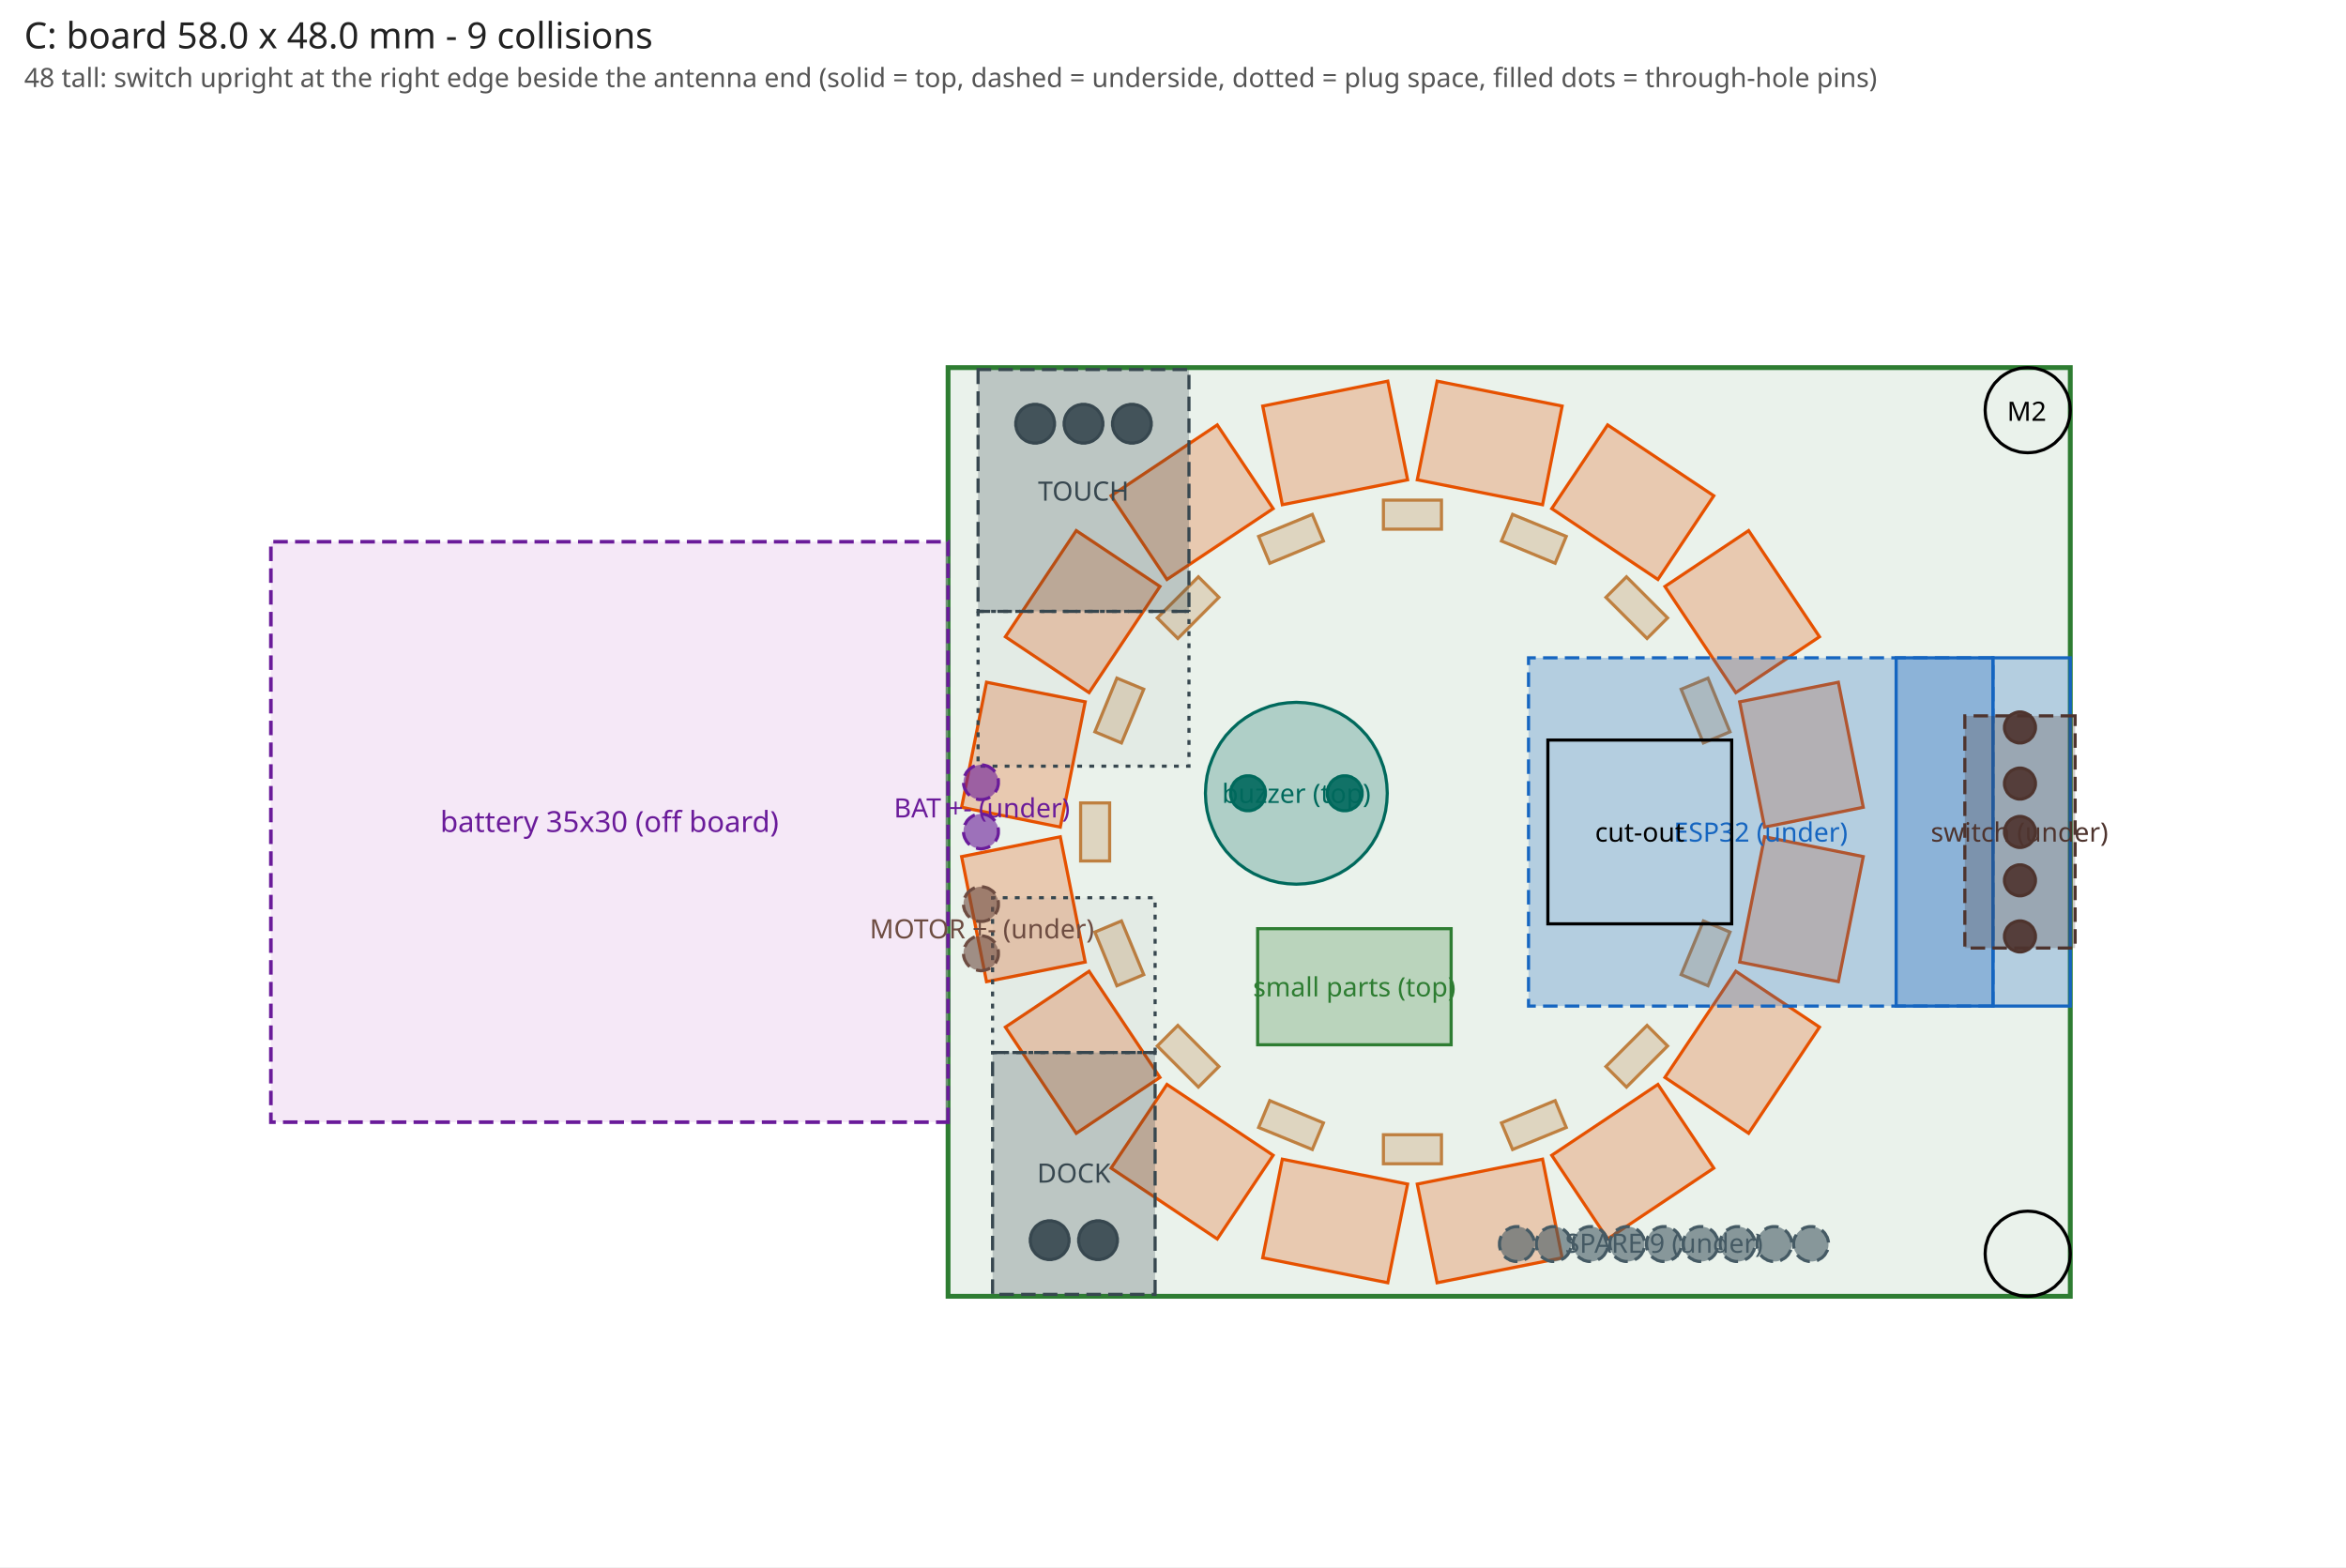
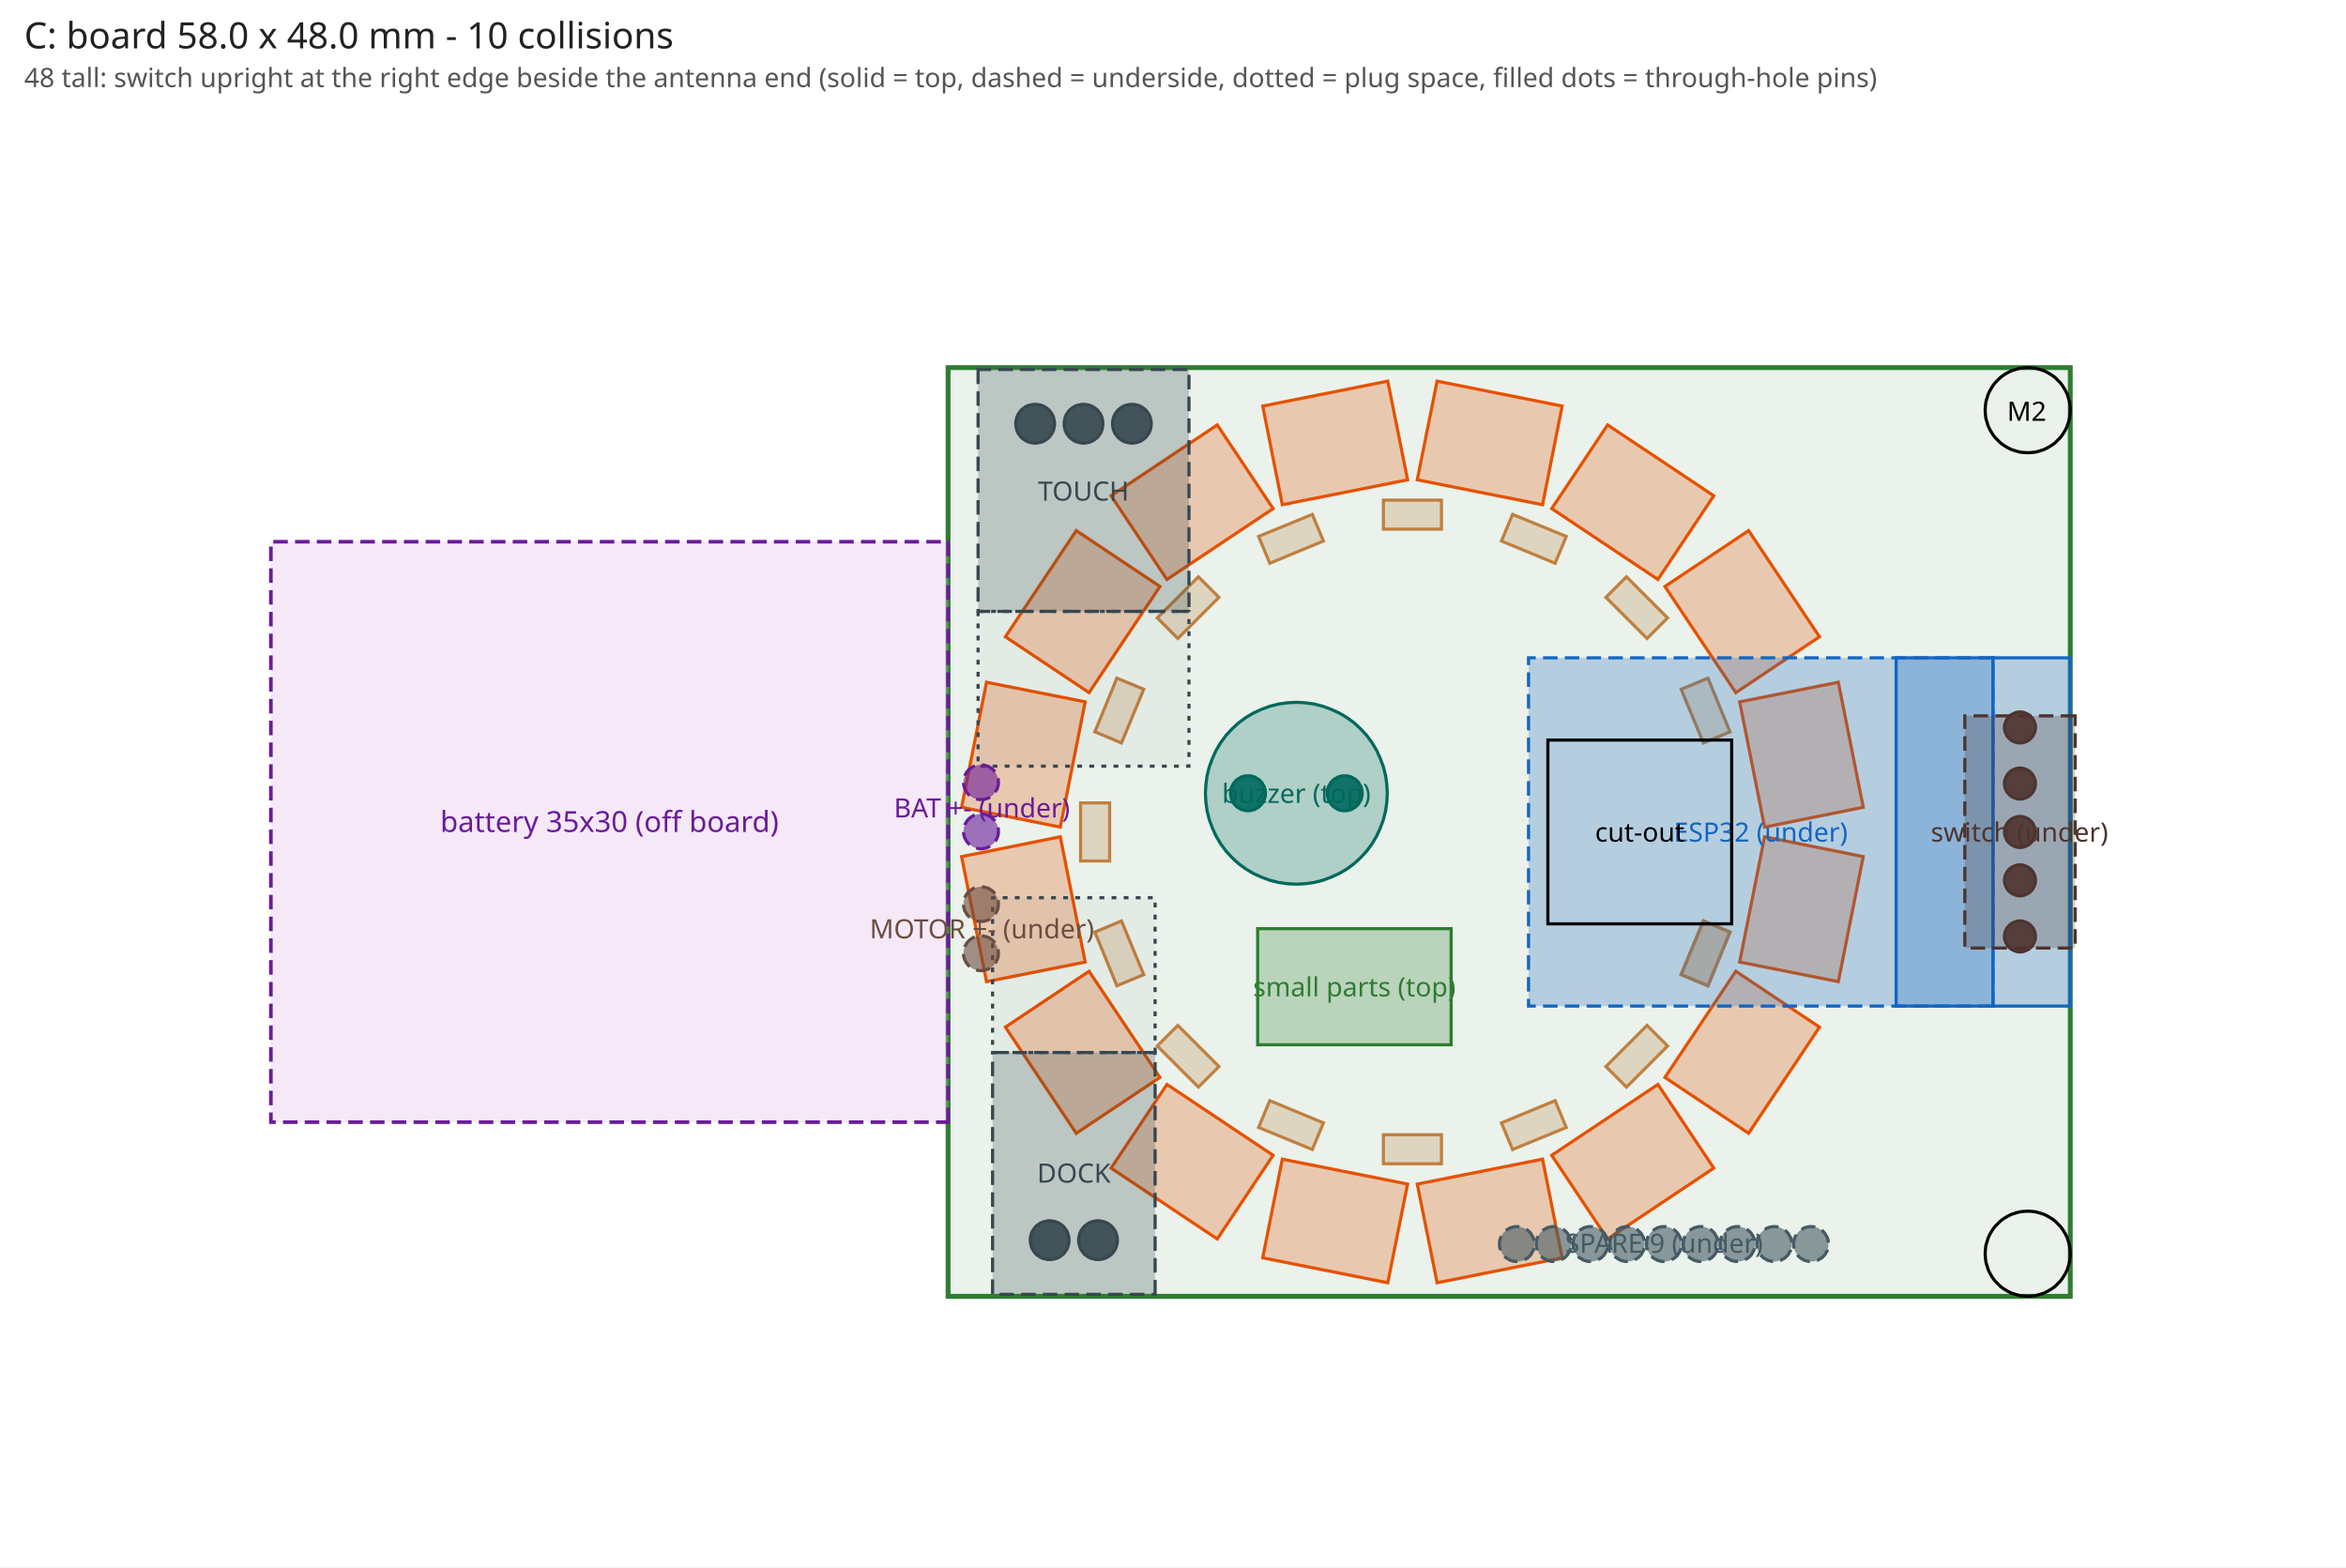
<svg xmlns="http://www.w3.org/2000/svg" width="970" height="648">
  <rect width="100%" height="100%" fill="#fff" />
  <path d="M856.0 536.0 L856.0 152.0 L392.0 152.0 L392.0 536.0 L856.0 536.0 Z " fill="#2e7d32" fill-opacity="0.10" stroke="#2e7d32" stroke-width="2" />
  <path d="M392.0 464.0 L392.0 224.0 L112.0 224.0 L112.0 464.0 L392.0 464.0 Z " fill="#e1bee7" fill-opacity="0.35" stroke="#6a1b9a" stroke-width="1.5" stroke-dasharray="6 3" />
  <text x="252" y="344" font-size="12" text-anchor="middle" font-family="sans-serif" fill="#6a1b9a">battery 35x30 (off board)</text>
  <path d="M729.6 342.0 L770.4 333.8 L760.1 282.1 L719.3 290.2 L729.6 342.0 Z " fill="#e65100" fill-opacity="0.25" stroke="#e65100" stroke-width="1.3" />
  <path d="M717.7 286.4 L752.3 263.3 L723.0 219.4 L688.4 242.5 L717.7 286.4 Z " fill="#e65100" fill-opacity="0.25" stroke="#e65100" stroke-width="1.3" />
  <path d="M685.5 239.6 L708.6 205.0 L664.7 175.7 L641.6 210.3 L685.5 239.6 Z " fill="#e65100" fill-opacity="0.25" stroke="#e65100" stroke-width="1.3" />
  <path d="M637.8 208.7 L645.9 167.9 L594.2 157.6 L586.0 198.4 L637.8 208.7 Z " fill="#e65100" fill-opacity="0.25" stroke="#e65100" stroke-width="1.3" />
  <path d="M582.0 198.4 L573.8 157.6 L522.1 167.9 L530.2 208.7 L582.0 198.4 Z " fill="#e65100" fill-opacity="0.25" stroke="#e65100" stroke-width="1.3" />
  <path d="M526.4 210.3 L503.3 175.7 L459.4 205.0 L482.5 239.6 L526.4 210.3 Z " fill="#e65100" fill-opacity="0.25" stroke="#e65100" stroke-width="1.3" />
  <path d="M479.6 242.5 L445.0 219.4 L415.7 263.3 L450.3 286.4 L479.6 242.5 Z " fill="#e65100" fill-opacity="0.25" stroke="#e65100" stroke-width="1.3" />
  <path d="M448.7 290.2 L407.9 282.1 L397.6 333.8 L438.4 342.0 L448.7 290.2 Z " fill="#e65100" fill-opacity="0.25" stroke="#e65100" stroke-width="1.3" />
  <path d="M438.4 346.0 L397.6 354.2 L407.9 405.9 L448.7 397.8 L438.4 346.0 Z " fill="#e65100" fill-opacity="0.25" stroke="#e65100" stroke-width="1.3" />
  <path d="M450.3 401.6 L415.7 424.7 L445.0 468.6 L479.6 445.5 L450.3 401.6 Z " fill="#e65100" fill-opacity="0.25" stroke="#e65100" stroke-width="1.3" />
  <path d="M482.5 448.4 L459.4 483.0 L503.3 512.3 L526.4 477.7 L482.5 448.4 Z " fill="#e65100" fill-opacity="0.25" stroke="#e65100" stroke-width="1.3" />
  <path d="M530.2 479.3 L522.1 520.1 L573.8 530.4 L582.0 489.6 L530.2 479.3 Z " fill="#e65100" fill-opacity="0.25" stroke="#e65100" stroke-width="1.3" />
  <path d="M586.0 489.6 L594.2 530.4 L645.9 520.1 L637.8 479.3 L586.0 489.6 Z " fill="#e65100" fill-opacity="0.25" stroke="#e65100" stroke-width="1.3" />
  <path d="M641.6 477.7 L664.7 512.3 L708.6 483.0 L685.5 448.4 L641.6 477.7 Z " fill="#e65100" fill-opacity="0.25" stroke="#e65100" stroke-width="1.3" />
  <path d="M688.4 445.5 L723.0 468.6 L752.3 424.7 L717.7 401.6 L688.4 445.5 Z " fill="#e65100" fill-opacity="0.25" stroke="#e65100" stroke-width="1.3" />
  <path d="M719.3 397.8 L760.1 405.9 L770.4 354.2 L729.6 346.0 L719.3 397.8 Z " fill="#e65100" fill-opacity="0.25" stroke="#e65100" stroke-width="1.3" />
  <path d="M704.3 307.2 L715.3 302.6 L706.2 280.4 L695.1 285.0 L704.3 307.2 Z " fill="#bf8040" fill-opacity="0.25" stroke="#bf8040" stroke-width="1.3" />
  <path d="M681.0 264.0 L689.5 255.5 L672.5 238.5 L664.0 247.0 L681.0 264.0 Z " fill="#bf8040" fill-opacity="0.25" stroke="#bf8040" stroke-width="1.3" />
  <path d="M643.0 232.9 L647.6 221.8 L625.4 212.7 L620.8 223.7 L643.0 232.9 Z " fill="#bf8040" fill-opacity="0.25" stroke="#bf8040" stroke-width="1.3" />
  <path d="M596.0 218.8 L596.0 206.8 L572.0 206.8 L572.0 218.8 L596.0 218.8 Z " fill="#bf8040" fill-opacity="0.25" stroke="#bf8040" stroke-width="1.3" />
  <path d="M547.2 223.7 L542.6 212.7 L520.4 221.8 L525.0 232.9 L547.2 223.7 Z " fill="#bf8040" fill-opacity="0.25" stroke="#bf8040" stroke-width="1.3" />
  <path d="M504.0 247.0 L495.5 238.5 L478.5 255.5 L487.0 264.0 L504.0 247.0 Z " fill="#bf8040" fill-opacity="0.25" stroke="#bf8040" stroke-width="1.3" />
  <path d="M472.9 285.0 L461.8 280.4 L452.7 302.6 L463.7 307.2 L472.9 285.0 Z " fill="#bf8040" fill-opacity="0.25" stroke="#bf8040" stroke-width="1.3" />
  <path d="M458.8 332.0 L446.8 332.0 L446.8 356.0 L458.8 356.0 L458.8 332.0 Z " fill="#bf8040" fill-opacity="0.25" stroke="#bf8040" stroke-width="1.3" />
  <path d="M463.7 380.8 L452.7 385.4 L461.8 407.6 L472.9 403.0 L463.7 380.8 Z " fill="#bf8040" fill-opacity="0.25" stroke="#bf8040" stroke-width="1.3" />
  <path d="M487.0 424.0 L478.5 432.5 L495.5 449.5 L504.0 441.0 L487.0 424.0 Z " fill="#bf8040" fill-opacity="0.25" stroke="#bf8040" stroke-width="1.3" />
  <path d="M525.0 455.1 L520.4 466.2 L542.6 475.3 L547.2 464.3 L525.0 455.1 Z " fill="#bf8040" fill-opacity="0.25" stroke="#bf8040" stroke-width="1.3" />
  <path d="M572.0 469.2 L572.0 481.2 L596.0 481.2 L596.0 469.2 L572.0 469.2 Z " fill="#bf8040" fill-opacity="0.25" stroke="#bf8040" stroke-width="1.3" />
  <path d="M620.8 464.3 L625.4 475.3 L647.6 466.2 L643.0 455.1 L620.8 464.3 Z " fill="#bf8040" fill-opacity="0.25" stroke="#bf8040" stroke-width="1.3" />
  <path d="M664.0 441.0 L672.5 449.5 L689.5 432.5 L681.0 424.0 L664.0 441.0 Z " fill="#bf8040" fill-opacity="0.25" stroke="#bf8040" stroke-width="1.3" />
  <path d="M695.1 403.0 L706.2 407.6 L715.3 385.4 L704.3 380.8 L695.1 403.0 Z " fill="#bf8040" fill-opacity="0.25" stroke="#bf8040" stroke-width="1.3" />
+   <path d="M695.1 403.0 L706.2 407.6 L715.3 385.4 L704.3 380.8 L695.1 403.0 Z " fill="#bf8040" fill-opacity="0.25" stroke="#bf8040" stroke-width="1.3" />
  <path d="M824.0 416.0 L824.0 272.0 L632.0 272.0 L632.0 416.0 L824.0 416.0 Z " fill="#1565c0" fill-opacity="0.25" stroke="#1565c0" stroke-width="1.3" stroke-dasharray="6 3" />
  <text x="728" y="348" font-size="11" text-anchor="middle" font-family="sans-serif" fill="#1565c0">ESP32 (under)</text>
  <path d="M716.0 382.0 L716.0 306.0 L640.0 306.0 L640.0 382.0 L716.0 382.0 Z " fill="#000" fill-opacity="0.0" stroke="#000" stroke-width="1.3" />
  <text x="678" y="348" font-size="11" text-anchor="middle" font-family="sans-serif" fill="#000">cut-out</text>
  <path d="M824.0 416.0 L824.0 272.0 L784.0 272.0 L784.0 416.0 L824.0 416.0 Z " fill="#1565c0" fill-opacity="0.25" stroke="#1565c0" stroke-width="1.3" />
  <path d="M856.0 416.0 L856.0 272.0 L824.0 272.0 L824.0 416.0 L856.0 416.0 Z " fill="#1565c0" fill-opacity="0.25" stroke="#1565c0" stroke-width="1.3" />
  <path d="M404.4 152.8 L404.4 252.8 L491.6 252.8 L491.6 152.8 L404.4 152.8 Z " fill="#37474f" fill-opacity="0.25" stroke="#37474f" stroke-width="1.3" stroke-dasharray="6 3" />
  <text x="448" y="207" font-size="11" text-anchor="middle" font-family="sans-serif" fill="#37474f">TOUCH</text>
  <path d="M404.4 252.8 L404.4 316.8 L491.6 316.8 L491.6 252.8 L404.4 252.8 Z " fill="#37474f" fill-opacity="0.04" stroke="#37474f" stroke-width="1.3" stroke-dasharray="2 3" />
  <path d="M460.0 174.4 L460.2 173.6 L460.3 172.9 L460.6 172.1 L460.9 171.4 L461.3 170.8 L461.8 170.1 L462.3 169.5 L462.9 169.0 L463.6 168.5 L464.2 168.1 L464.9 167.8 L465.7 167.5 L466.4 167.4 L467.2 167.2 L468.0 167.2 L468.8 167.2 L469.6 167.4 L470.3 167.5 L471.1 167.8 L471.8 168.1 L472.4 168.5 L473.1 169.0 L473.7 169.5 L474.2 170.1 L474.7 170.8 L475.1 171.4 L475.4 172.1 L475.7 172.9 L475.8 173.6 L476.0 174.4 L476.0 175.2 L476.0 176.0 L475.8 176.8 L475.7 177.5 L475.4 178.3 L475.1 179.0 L474.7 179.6 L474.2 180.3 L473.7 180.9 L473.1 181.4 L472.4 181.9 L471.8 182.3 L471.1 182.6 L470.3 182.9 L469.6 183.0 L468.8 183.2 L468.0 183.2 L467.2 183.2 L466.4 183.0 L465.7 182.9 L464.9 182.6 L464.2 182.3 L463.6 181.9 L462.9 181.4 L462.3 180.9 L461.8 180.3 L461.3 179.6 L460.9 179.0 L460.6 178.3 L460.3 177.5 L460.2 176.8 L460.0 176.0 L460.0 175.2 L460.0 174.4 Z M440.2 173.6 L440.3 172.9 L440.6 172.1 L440.9 171.4 L441.3 170.8 L441.8 170.1 L442.3 169.5 L442.9 169.0 L443.6 168.5 L444.2 168.1 L444.9 167.8 L445.7 167.5 L446.4 167.4 L447.2 167.2 L448.0 167.2 L448.8 167.2 L449.6 167.4 L450.3 167.5 L451.1 167.8 L451.8 168.1 L452.4 168.5 L453.1 169.0 L453.7 169.5 L454.2 170.1 L454.7 170.8 L455.1 171.4 L455.4 172.1 L455.7 172.9 L455.8 173.6 L456.0 174.4 L456.0 175.2 L456.0 176.0 L455.8 176.8 L455.7 177.5 L455.4 178.3 L455.1 179.0 L454.7 179.6 L454.2 180.3 L453.7 180.9 L453.1 181.4 L452.4 181.9 L451.8 182.3 L451.1 182.6 L450.3 182.9 L449.6 183.0 L448.8 183.2 L448.0 183.2 L447.2 183.2 L446.4 183.0 L445.7 182.9 L444.9 182.6 L444.2 182.3 L443.6 181.9 L442.9 181.4 L442.3 180.9 L441.8 180.3 L441.3 179.6 L440.9 179.0 L440.6 178.3 L440.3 177.5 L440.2 176.8 L440.0 176.0 L440.0 175.2 L440.0 174.4 L440.2 173.6 Z M420.2 173.6 L420.3 172.9 L420.6 172.1 L420.9 171.4 L421.3 170.8 L421.8 170.1 L422.3 169.5 L422.9 169.0 L423.6 168.5 L424.2 168.1 L424.9 167.8 L425.7 167.5 L426.4 167.4 L427.2 167.2 L428.0 167.2 L428.8 167.2 L429.6 167.4 L430.3 167.5 L431.1 167.8 L431.8 168.1 L432.4 168.5 L433.1 169.0 L433.7 169.5 L434.2 170.1 L434.7 170.8 L435.1 171.4 L435.4 172.1 L435.7 172.9 L435.8 173.6 L436.0 174.4 L436.0 175.2 L436.0 176.0 L435.8 176.8 L435.7 177.5 L435.4 178.3 L435.1 179.0 L434.7 179.6 L434.2 180.3 L433.7 180.9 L433.1 181.4 L432.4 181.9 L431.8 182.3 L431.1 182.6 L430.3 182.9 L429.6 183.0 L428.8 183.2 L428.0 183.2 L427.2 183.2 L426.4 183.0 L425.7 182.9 L424.9 182.6 L424.2 182.3 L423.6 181.9 L422.9 181.4 L422.3 180.9 L421.8 180.3 L421.3 179.6 L420.9 179.0 L420.6 178.3 L420.3 177.5 L420.2 176.8 L420.0 176.0 L420.0 175.2 L420.0 174.4 L420.2 173.6 Z " fill="#37474f" fill-opacity="0.9" stroke="#37474f" stroke-width="1.3" />
  <path d="M477.6 535.2 L477.6 435.2 L410.4 435.2 L410.4 535.2 L477.6 535.2 Z " fill="#37474f" fill-opacity="0.25" stroke="#37474f" stroke-width="1.3" stroke-dasharray="6 3" />
  <text x="444" y="489" font-size="11" text-anchor="middle" font-family="sans-serif" fill="#37474f">DOCK</text>
  <path d="M477.6 435.2 L477.6 371.2 L410.4 371.2 L410.4 435.2 L477.6 435.2 Z " fill="#37474f" fill-opacity="0.04" stroke="#37474f" stroke-width="1.3" stroke-dasharray="2 3" />
  <path d="M442.0 513.6 L441.8 514.4 L441.7 515.1 L441.4 515.9 L441.1 516.6 L440.7 517.2 L440.2 517.9 L439.7 518.5 L439.1 519.0 L438.4 519.5 L437.8 519.9 L437.1 520.2 L436.3 520.5 L435.6 520.6 L434.8 520.8 L434.0 520.8 L433.2 520.8 L432.4 520.6 L431.7 520.5 L430.9 520.2 L430.2 519.9 L429.6 519.5 L428.9 519.0 L428.3 518.5 L427.8 517.9 L427.3 517.2 L426.9 516.6 L426.6 515.9 L426.3 515.1 L426.2 514.4 L426.0 513.6 L426.0 512.8 L426.0 512.0 L426.2 511.2 L426.3 510.5 L426.6 509.7 L426.9 509.0 L427.3 508.4 L427.8 507.7 L428.3 507.1 L428.9 506.6 L429.6 506.1 L430.2 505.7 L430.9 505.4 L431.7 505.1 L432.4 505.0 L433.2 504.8 L434.0 504.8 L434.8 504.8 L435.6 505.0 L436.3 505.1 L437.1 505.4 L437.8 505.7 L438.4 506.1 L439.1 506.6 L439.7 507.1 L440.2 507.7 L440.7 508.4 L441.1 509.0 L441.4 509.7 L441.7 510.5 L441.8 511.2 L442.0 512.0 L442.0 512.8 L442.0 513.6 Z M462.0 513.6 L461.8 514.4 L461.7 515.1 L461.4 515.9 L461.1 516.6 L460.7 517.2 L460.2 517.9 L459.7 518.5 L459.1 519.0 L458.4 519.5 L457.8 519.9 L457.1 520.2 L456.3 520.5 L455.6 520.6 L454.8 520.8 L454.0 520.8 L453.2 520.8 L452.4 520.6 L451.7 520.5 L450.9 520.2 L450.2 519.9 L449.6 519.5 L448.9 519.0 L448.3 518.5 L447.8 517.9 L447.3 517.2 L446.9 516.6 L446.6 515.9 L446.3 515.1 L446.2 514.4 L446.0 513.6 L446.0 512.8 L446.0 512.0 L446.2 511.2 L446.3 510.5 L446.6 509.7 L446.9 509.0 L447.3 508.4 L447.8 507.7 L448.3 507.1 L448.9 506.6 L449.6 506.1 L450.2 505.7 L450.9 505.4 L451.7 505.1 L452.4 505.0 L453.2 504.8 L454.0 504.8 L454.8 504.8 L455.6 505.0 L456.3 505.1 L457.1 505.4 L457.8 505.7 L458.4 506.1 L459.1 506.6 L459.7 507.1 L460.2 507.7 L460.7 508.4 L461.1 509.0 L461.4 509.7 L461.7 510.5 L461.8 511.2 L462.0 512.0 L462.0 512.8 L462.0 513.6 Z " fill="#37474f" fill-opacity="0.9" stroke="#37474f" stroke-width="1.3" />
  <path d="M858.0 296.0 L812.4 296.0 L812.4 392.0 L858.0 392.0 L858.0 296.0 Z " fill="#4e342e" fill-opacity="0.25" stroke="#4e342e" stroke-width="1.3" stroke-dasharray="6 3" />
  <text x="835" y="348" font-size="11" text-anchor="middle" font-family="sans-serif" fill="#4e342e">switch (under)</text>
  <path d="M836.4 380.9 L837.1 381.1 L837.6 381.3 L838.2 381.6 L838.8 381.9 L839.3 382.3 L839.7 382.7 L840.1 383.1 L840.5 383.6 L840.8 384.2 L841.1 384.8 L841.3 385.3 L841.5 386.0 L841.6 386.6 L841.6 387.2 L841.6 387.8 L841.5 388.4 L841.3 389.1 L841.1 389.6 L840.8 390.2 L840.5 390.8 L840.1 391.3 L839.7 391.7 L839.3 392.1 L838.8 392.5 L838.2 392.8 L837.6 393.1 L837.1 393.3 L836.4 393.5 L835.8 393.6 L835.2 393.6 L834.6 393.6 L834.0 393.5 L833.3 393.3 L832.8 393.1 L832.2 392.8 L831.6 392.5 L831.1 392.1 L830.7 391.7 L830.3 391.3 L829.9 390.8 L829.6 390.2 L829.3 389.6 L829.1 389.1 L828.9 388.4 L828.8 387.8 L828.8 387.2 L828.8 386.6 L828.9 386.0 L829.1 385.3 L829.3 384.8 L829.6 384.2 L829.9 383.6 L830.3 383.1 L830.7 382.7 L831.1 382.3 L831.6 381.9 L832.2 381.6 L832.8 381.3 L833.3 381.1 L834.0 380.9 L834.6 380.8 L835.2 380.8 L835.8 380.8 L836.4 380.9 Z M836.4 357.7 L837.1 357.9 L837.6 358.1 L838.2 358.4 L838.8 358.7 L839.3 359.1 L839.7 359.5 L840.1 359.9 L840.5 360.4 L840.8 361.0 L841.1 361.6 L841.3 362.1 L841.5 362.8 L841.6 363.4 L841.6 364.0 L841.6 364.6 L841.5 365.2 L841.3 365.9 L841.1 366.4 L840.8 367.0 L840.5 367.6 L840.1 368.1 L839.7 368.5 L839.3 368.9 L838.8 369.3 L838.2 369.6 L837.6 369.9 L837.1 370.1 L836.4 370.3 L835.8 370.4 L835.2 370.4 L834.6 370.4 L834.0 370.3 L833.3 370.1 L832.8 369.9 L832.2 369.6 L831.6 369.3 L831.1 368.9 L830.7 368.5 L830.3 368.1 L829.9 367.6 L829.6 367.0 L829.3 366.4 L829.1 365.9 L828.9 365.2 L828.8 364.6 L828.8 364.0 L828.8 363.4 L828.9 362.8 L829.1 362.1 L829.3 361.6 L829.6 361.0 L829.9 360.4 L830.3 359.9 L830.7 359.5 L831.1 359.1 L831.6 358.7 L832.2 358.4 L832.8 358.1 L833.3 357.9 L834.0 357.7 L834.6 357.6 L835.2 357.6 L835.8 357.6 L836.4 357.7 Z M836.4 337.7 L837.1 337.9 L837.6 338.1 L838.2 338.4 L838.8 338.7 L839.3 339.1 L839.7 339.5 L840.1 339.9 L840.5 340.4 L840.8 341.0 L841.1 341.6 L841.3 342.1 L841.5 342.8 L841.6 343.4 L841.6 344.0 L841.6 344.6 L841.5 345.2 L841.3 345.9 L841.1 346.4 L840.8 347.0 L840.5 347.6 L840.1 348.1 L839.7 348.5 L839.3 348.9 L838.8 349.3 L838.2 349.6 L837.6 349.9 L837.1 350.1 L836.4 350.3 L835.8 350.4 L835.2 350.4 L834.6 350.4 L834.0 350.3 L833.3 350.1 L832.8 349.9 L832.2 349.6 L831.6 349.3 L831.1 348.9 L830.7 348.5 L830.3 348.1 L829.9 347.6 L829.6 347.0 L829.3 346.4 L829.1 345.9 L828.9 345.2 L828.8 344.6 L828.8 344.0 L828.8 343.4 L828.9 342.8 L829.1 342.1 L829.3 341.6 L829.6 341.0 L829.9 340.4 L830.3 339.9 L830.7 339.5 L831.1 339.1 L831.6 338.7 L832.2 338.4 L832.8 338.1 L833.3 337.9 L834.0 337.7 L834.6 337.6 L835.2 337.6 L835.8 337.6 L836.4 337.7 Z M837.1 317.9 L837.6 318.1 L838.2 318.4 L838.8 318.7 L839.3 319.1 L839.7 319.5 L840.1 319.9 L840.5 320.4 L840.8 321.0 L841.1 321.6 L841.3 322.1 L841.5 322.8 L841.6 323.4 L841.6 324.0 L841.6 324.6 L841.5 325.2 L841.3 325.9 L841.1 326.4 L840.8 327.0 L840.5 327.6 L840.1 328.1 L839.7 328.5 L839.3 328.9 L838.8 329.3 L838.2 329.6 L837.6 329.9 L837.1 330.1 L836.4 330.3 L835.8 330.4 L835.2 330.4 L834.6 330.4 L834.0 330.3 L833.3 330.1 L832.8 329.9 L832.2 329.6 L831.6 329.3 L831.1 328.9 L830.7 328.5 L830.3 328.1 L829.9 327.6 L829.6 327.0 L829.3 326.4 L829.1 325.9 L828.9 325.2 L828.8 324.6 L828.8 324.0 L828.8 323.4 L828.9 322.8 L829.1 322.1 L829.3 321.6 L829.6 321.0 L829.9 320.4 L830.3 319.9 L830.7 319.5 L831.1 319.1 L831.6 318.7 L832.2 318.4 L832.8 318.1 L833.3 317.9 L834.0 317.7 L834.6 317.6 L835.2 317.6 L835.8 317.6 L836.4 317.7 L837.1 317.9 Z M837.1 294.7 L837.6 294.9 L838.2 295.2 L838.8 295.5 L839.3 295.9 L839.7 296.3 L840.1 296.7 L840.5 297.2 L840.8 297.8 L841.1 298.4 L841.3 298.9 L841.5 299.6 L841.6 300.2 L841.6 300.8 L841.6 301.4 L841.5 302.0 L841.3 302.7 L841.1 303.2 L840.8 303.8 L840.5 304.4 L840.1 304.9 L839.7 305.3 L839.3 305.7 L838.8 306.1 L838.2 306.4 L837.6 306.7 L837.1 306.9 L836.4 307.1 L835.8 307.2 L835.2 307.2 L834.6 307.2 L834.0 307.1 L833.3 306.9 L832.8 306.7 L832.2 306.4 L831.6 306.1 L831.1 305.7 L830.7 305.3 L830.3 304.9 L829.9 304.4 L829.6 303.8 L829.3 303.2 L829.1 302.7 L828.9 302.0 L828.8 301.4 L828.8 300.8 L828.8 300.2 L828.9 299.6 L829.1 298.9 L829.3 298.4 L829.6 297.8 L829.9 297.2 L830.3 296.7 L830.7 296.3 L831.1 295.9 L831.6 295.5 L832.2 295.2 L832.8 294.9 L833.3 294.7 L834.0 294.5 L834.6 294.4 L835.2 294.4 L835.8 294.4 L836.4 294.5 L837.1 294.7 Z " fill="#4e342e" fill-opacity="0.9" stroke="#4e342e" stroke-width="1.3" />
  <path d="M856.0 169.6 L855.9 171.3 L855.7 173.0 L855.2 174.7 L854.7 176.3 L853.9 177.9 L853.0 179.4 L852.0 180.8 L850.8 182.0 L849.6 183.2 L848.2 184.2 L846.7 185.1 L845.1 185.9 L843.5 186.4 L841.8 186.9 L840.1 187.1 L838.4 187.2 L836.7 187.1 L835.0 186.9 L833.3 186.4 L831.7 185.9 L830.1 185.1 L828.6 184.2 L827.2 183.2 L826.0 182.0 L824.8 180.8 L823.8 179.4 L822.9 177.9 L822.1 176.3 L821.6 174.7 L821.1 173.0 L820.9 171.3 L820.8 169.6 L820.9 167.9 L821.1 166.2 L821.6 164.5 L822.1 162.9 L822.9 161.3 L823.8 159.8 L824.8 158.4 L826.0 157.2 L827.2 156.0 L828.6 155.0 L830.1 154.1 L831.7 153.3 L833.3 152.8 L835.0 152.3 L836.7 152.1 L838.4 152.0 L840.1 152.1 L841.8 152.3 L843.5 152.8 L845.1 153.3 L846.7 154.1 L848.2 155.0 L849.6 156.0 L850.8 157.2 L852.0 158.4 L853.0 159.8 L853.9 161.3 L854.7 162.9 L855.2 164.5 L855.7 166.2 L855.9 167.9 L856.0 169.6 Z " fill="#000" fill-opacity="0.0" stroke="#000" stroke-width="1.3" />
  <text x="838" y="174" font-size="11" text-anchor="middle" font-family="sans-serif" fill="#000">M2</text>
  <path d="M856.0 518.4 L855.9 520.1 L855.7 521.8 L855.2 523.5 L854.7 525.1 L853.9 526.7 L853.0 528.2 L852.0 529.6 L850.8 530.8 L849.6 532.0 L848.2 533.0 L846.7 533.9 L845.1 534.7 L843.5 535.2 L841.8 535.7 L840.1 535.9 L838.4 536.0 L836.7 535.9 L835.0 535.7 L833.3 535.2 L831.7 534.7 L830.1 533.9 L828.6 533.0 L827.2 532.0 L826.0 530.8 L824.8 529.6 L823.8 528.2 L822.9 526.7 L822.1 525.1 L821.6 523.5 L821.1 521.8 L820.9 520.1 L820.8 518.4 L820.9 516.7 L821.1 515.0 L821.6 513.3 L822.1 511.7 L822.9 510.1 L823.8 508.6 L824.8 507.2 L826.0 506.0 L827.2 504.8 L828.6 503.8 L830.1 502.9 L831.7 502.1 L833.3 501.6 L835.0 501.1 L836.7 500.9 L838.4 500.8 L840.1 500.9 L841.8 501.1 L843.5 501.6 L845.1 502.1 L846.7 502.9 L848.2 503.8 L849.6 504.8 L850.8 506.0 L852.0 507.2 L853.0 508.6 L853.9 510.1 L854.7 511.7 L855.2 513.3 L855.7 515.0 L855.9 516.7 L856.0 518.4 Z " fill="#000" fill-opacity="0.0" stroke="#000" stroke-width="1.3" />
  <path d="M573.6 328.0 L573.4 331.7 L572.9 335.3 L572.0 338.9 L570.7 342.4 L569.2 345.7 L567.3 348.9 L565.1 351.9 L562.6 354.6 L559.9 357.1 L556.9 359.3 L553.7 361.2 L550.4 362.7 L546.9 364.0 L543.3 364.9 L539.7 365.4 L536.0 365.6 L532.3 365.4 L528.7 364.9 L525.1 364.0 L521.6 362.7 L518.3 361.2 L515.1 359.3 L512.1 357.1 L509.4 354.6 L506.9 351.9 L504.7 348.9 L502.8 345.7 L501.3 342.4 L500.0 338.9 L499.1 335.3 L498.6 331.7 L498.4 328.0 L498.6 324.3 L499.1 320.7 L500.0 317.1 L501.3 313.6 L502.8 310.3 L504.7 307.1 L506.9 304.1 L509.4 301.4 L512.1 298.9 L515.1 296.7 L518.3 294.8 L521.6 293.3 L525.1 292.0 L528.7 291.1 L532.3 290.6 L536.0 290.4 L539.7 290.6 L543.3 291.1 L546.9 292.0 L550.4 293.3 L553.7 294.8 L556.9 296.7 L559.9 298.9 L562.6 301.4 L565.1 304.1 L567.3 307.1 L569.2 310.3 L570.7 313.6 L572.0 317.1 L572.9 320.7 L573.4 324.3 L573.6 328.0 Z " fill="#00695c" fill-opacity="0.25" stroke="#00695c" stroke-width="1.3" />
  <text x="536" y="332" font-size="11" text-anchor="middle" font-family="sans-serif" fill="#00695c">buzzer (top)</text>
  <path d="M523.2 328.7 L523.1 329.4 L522.9 330.1 L522.7 330.8 L522.3 331.4 L522.0 332.0 L521.6 332.6 L521.1 333.1 L520.6 333.6 L520.0 334.0 L519.4 334.3 L518.8 334.7 L518.1 334.9 L517.4 335.1 L516.7 335.2 L516.0 335.2 L515.3 335.2 L514.6 335.1 L513.9 334.9 L513.2 334.7 L512.6 334.3 L512.0 334.0 L511.4 333.6 L510.9 333.1 L510.4 332.6 L510.0 332.0 L509.7 331.4 L509.3 330.8 L509.1 330.1 L508.9 329.4 L508.8 328.7 L508.8 328.0 L508.8 327.3 L508.9 326.6 L509.1 325.9 L509.3 325.2 L509.7 324.6 L510.0 324.0 L510.4 323.4 L510.9 322.9 L511.4 322.4 L512.0 322.0 L512.6 321.7 L513.2 321.3 L513.9 321.1 L514.6 320.9 L515.3 320.8 L516.0 320.8 L516.7 320.8 L517.4 320.9 L518.1 321.1 L518.8 321.3 L519.4 321.7 L520.0 322.0 L520.6 322.4 L521.1 322.9 L521.6 323.4 L522.0 324.0 L522.3 324.6 L522.7 325.2 L522.9 325.9 L523.1 326.6 L523.2 327.3 L523.2 328.0 L523.2 328.7 Z M563.2 328.7 L563.1 329.4 L562.9 330.1 L562.7 330.8 L562.3 331.4 L562.0 332.0 L561.6 332.6 L561.1 333.1 L560.6 333.6 L560.0 334.0 L559.4 334.3 L558.8 334.7 L558.1 334.9 L557.4 335.1 L556.7 335.2 L556.0 335.2 L555.3 335.2 L554.6 335.1 L553.9 334.9 L553.2 334.7 L552.6 334.3 L552.0 334.0 L551.4 333.6 L550.9 333.1 L550.4 332.6 L550.0 332.0 L549.7 331.4 L549.3 330.8 L549.1 330.1 L548.9 329.4 L548.8 328.7 L548.8 328.0 L548.8 327.3 L548.9 326.6 L549.1 325.9 L549.3 325.2 L549.7 324.6 L550.0 324.0 L550.4 323.4 L550.9 322.9 L551.4 322.4 L552.0 322.0 L552.6 321.7 L553.2 321.3 L553.9 321.1 L554.6 320.9 L555.3 320.8 L556.0 320.8 L556.7 320.8 L557.4 320.9 L558.1 321.1 L558.8 321.3 L559.4 321.7 L560.0 322.0 L560.6 322.4 L561.1 322.9 L561.6 323.4 L562.0 324.0 L562.3 324.6 L562.7 325.2 L562.9 325.9 L563.1 326.6 L563.2 327.3 L563.2 328.0 L563.2 328.7 Z " fill="#00695c" fill-opacity="0.9" stroke="#00695c" stroke-width="1.3" />
  <path d="M600.0 432.0 L600.0 384.0 L520.0 384.0 L520.0 432.0 L600.0 432.0 Z " fill="#2e7d32" fill-opacity="0.25" stroke="#2e7d32" stroke-width="1.3" />
  <text x="560" y="412" font-size="11" text-anchor="middle" font-family="sans-serif" fill="#2e7d32">small parts (top)</text>
  <path d="M406.3 336.6 L407.0 336.7 L407.7 336.9 L408.4 337.1 L409.0 337.4 L409.6 337.8 L410.2 338.2 L410.7 338.7 L411.2 339.2 L411.6 339.8 L411.9 340.4 L412.3 341.0 L412.5 341.7 L412.7 342.4 L412.8 343.1 L412.8 343.8 L412.8 344.5 L412.7 345.2 L412.5 345.9 L412.3 346.5 L411.9 347.2 L411.6 347.8 L411.2 348.3 L410.7 348.9 L410.2 349.3 L409.6 349.7 L409.0 350.1 L408.4 350.4 L407.7 350.6 L407.0 350.8 L406.3 350.9 L405.6 351.0 L404.9 350.9 L404.2 350.8 L403.5 350.6 L402.8 350.4 L402.2 350.1 L401.6 349.7 L401.0 349.3 L400.5 348.9 L400.0 348.3 L399.6 347.8 L399.3 347.2 L398.9 346.5 L398.7 345.9 L398.5 345.2 L398.4 344.5 L398.4 343.8 L398.4 343.1 L398.5 342.4 L398.7 341.7 L398.9 341.0 L399.3 340.4 L399.6 339.8 L400.0 339.2 L400.5 338.7 L401.0 338.2 L401.6 337.8 L402.2 337.4 L402.8 337.1 L403.5 336.9 L404.2 336.7 L404.9 336.6 L405.6 336.6 L406.3 336.6 Z M406.3 316.3 L407.0 316.4 L407.7 316.6 L408.4 316.8 L409.0 317.1 L409.6 317.5 L410.2 317.9 L410.7 318.3 L411.2 318.9 L411.6 319.4 L411.9 320.0 L412.3 320.7 L412.5 321.3 L412.7 322.0 L412.8 322.7 L412.8 323.4 L412.8 324.1 L412.7 324.8 L412.5 325.5 L412.3 326.2 L411.9 326.8 L411.6 327.4 L411.2 328.0 L410.7 328.5 L410.2 329.0 L409.6 329.4 L409.0 329.8 L408.4 330.1 L407.7 330.3 L407.0 330.5 L406.3 330.6 L405.6 330.6 L404.9 330.6 L404.2 330.5 L403.5 330.3 L402.8 330.1 L402.2 329.8 L401.6 329.4 L401.0 329.0 L400.5 328.5 L400.0 328.0 L399.6 327.4 L399.3 326.8 L398.9 326.2 L398.7 325.5 L398.5 324.8 L398.4 324.1 L398.4 323.4 L398.4 322.7 L398.5 322.0 L398.7 321.3 L398.9 320.7 L399.3 320.0 L399.6 319.4 L400.0 318.9 L400.5 318.3 L401.0 317.9 L401.6 317.5 L402.2 317.1 L402.8 316.8 L403.5 316.6 L404.2 316.4 L404.9 316.3 L405.6 316.2 L406.3 316.3 Z " fill="#6a1b9a" fill-opacity="0.6" stroke="#6a1b9a" stroke-width="1.3" stroke-dasharray="6 3" />
  <text x="406" y="338" font-size="11" text-anchor="middle" font-family="sans-serif" fill="#6a1b9a">BAT +- (under)</text>
  <path d="M406.3 387.0 L407.0 387.1 L407.7 387.3 L408.4 387.5 L409.0 387.8 L409.6 388.2 L410.2 388.6 L410.7 389.1 L411.2 389.6 L411.6 390.2 L411.9 390.8 L412.3 391.4 L412.5 392.1 L412.7 392.8 L412.8 393.5 L412.8 394.2 L412.8 394.9 L412.7 395.6 L412.5 396.3 L412.3 396.9 L411.9 397.6 L411.6 398.2 L411.2 398.7 L410.7 399.3 L410.2 399.7 L409.6 400.1 L409.0 400.5 L408.4 400.8 L407.7 401.0 L407.0 401.2 L406.3 401.3 L405.6 401.4 L404.9 401.3 L404.2 401.2 L403.5 401.0 L402.8 400.8 L402.2 400.5 L401.6 400.1 L401.0 399.7 L400.5 399.3 L400.0 398.7 L399.6 398.2 L399.3 397.6 L398.9 396.9 L398.7 396.3 L398.5 395.6 L398.4 394.9 L398.4 394.2 L398.4 393.5 L398.5 392.8 L398.7 392.1 L398.9 391.4 L399.3 390.8 L399.6 390.2 L400.0 389.6 L400.5 389.1 L401.0 388.6 L401.6 388.2 L402.2 387.8 L402.8 387.5 L403.5 387.3 L404.2 387.1 L404.9 387.0 L405.6 387.0 L406.3 387.0 Z M406.3 366.7 L407.0 366.8 L407.7 367.0 L408.4 367.2 L409.0 367.5 L409.6 367.9 L410.2 368.3 L410.7 368.7 L411.2 369.3 L411.6 369.8 L411.9 370.4 L412.3 371.1 L412.5 371.7 L412.7 372.4 L412.8 373.1 L412.8 373.8 L412.8 374.5 L412.7 375.2 L412.5 375.9 L412.3 376.6 L411.9 377.2 L411.6 377.8 L411.2 378.4 L410.7 378.9 L410.2 379.4 L409.6 379.8 L409.0 380.2 L408.4 380.5 L407.7 380.7 L407.0 380.9 L406.3 381.0 L405.6 381.0 L404.9 381.0 L404.2 380.9 L403.5 380.7 L402.8 380.5 L402.2 380.2 L401.6 379.8 L401.0 379.4 L400.5 378.9 L400.0 378.4 L399.6 377.8 L399.3 377.2 L398.9 376.6 L398.7 375.9 L398.5 375.2 L398.4 374.5 L398.4 373.8 L398.4 373.1 L398.5 372.4 L398.7 371.7 L398.9 371.1 L399.3 370.4 L399.6 369.8 L400.0 369.3 L400.5 368.7 L401.0 368.3 L401.6 367.9 L402.2 367.5 L402.8 367.2 L403.5 367.0 L404.2 366.8 L404.9 366.7 L405.6 366.6 L406.3 366.7 Z " fill="#6d4c41" fill-opacity="0.6" stroke="#6d4c41" stroke-width="1.3" stroke-dasharray="6 3" />
  <text x="406" y="388" font-size="11" text-anchor="middle" font-family="sans-serif" fill="#6d4c41">MOTOR +- (under)</text>
  <path d="M634.1 516.5 L633.9 517.2 L633.5 517.8 L633.2 518.4 L632.8 519.0 L632.3 519.5 L631.8 520.0 L631.2 520.4 L630.6 520.7 L630.0 521.1 L629.3 521.3 L628.6 521.5 L627.9 521.6 L627.2 521.6 L626.5 521.6 L625.8 521.5 L625.1 521.3 L624.4 521.1 L623.8 520.7 L623.2 520.4 L622.6 520.0 L622.1 519.5 L621.6 519.0 L621.2 518.4 L620.9 517.8 L620.5 517.2 L620.3 516.5 L620.1 515.8 L620.0 515.1 L620.0 514.4 L620.0 513.7 L620.1 513.0 L620.3 512.3 L620.5 511.6 L620.9 511.0 L621.2 510.4 L621.6 509.8 L622.1 509.3 L622.6 508.8 L623.2 508.4 L623.8 508.1 L624.4 507.7 L625.1 507.5 L625.8 507.3 L626.5 507.2 L627.2 507.2 L627.9 507.2 L628.6 507.3 L629.3 507.5 L630.0 507.7 L630.6 508.1 L631.2 508.4 L631.8 508.8 L632.3 509.3 L632.8 509.8 L633.2 510.4 L633.5 511.0 L633.9 511.6 L634.1 512.3 L634.3 513.0 L634.4 513.7 L634.4 514.4 L634.4 515.1 L634.3 515.8 L634.1 516.5 Z M649.3 516.5 L649.1 517.2 L648.7 517.8 L648.4 518.4 L648.0 519.0 L647.5 519.5 L647.0 520.0 L646.4 520.4 L645.8 520.7 L645.2 521.1 L644.5 521.3 L643.8 521.5 L643.1 521.6 L642.4 521.6 L641.7 521.6 L641.0 521.5 L640.3 521.3 L639.6 521.1 L639.0 520.7 L638.4 520.4 L637.8 520.0 L637.3 519.5 L636.8 519.0 L636.4 518.4 L636.1 517.8 L635.7 517.2 L635.5 516.5 L635.3 515.8 L635.2 515.1 L635.2 514.4 L635.2 513.7 L635.3 513.0 L635.5 512.3 L635.7 511.6 L636.1 511.0 L636.4 510.4 L636.8 509.8 L637.3 509.3 L637.8 508.8 L638.4 508.4 L639.0 508.1 L639.6 507.7 L640.3 507.5 L641.0 507.3 L641.7 507.2 L642.4 507.2 L643.1 507.2 L643.8 507.3 L644.5 507.5 L645.2 507.7 L645.8 508.1 L646.4 508.4 L647.0 508.8 L647.5 509.3 L648.0 509.8 L648.4 510.4 L648.7 511.0 L649.1 511.6 L649.3 512.3 L649.5 513.0 L649.6 513.7 L649.6 514.4 L649.6 515.1 L649.5 515.8 L649.3 516.5 Z M664.5 516.5 L664.3 517.2 L663.9 517.8 L663.6 518.4 L663.2 519.0 L662.7 519.5 L662.2 520.0 L661.6 520.4 L661.0 520.7 L660.4 521.1 L659.7 521.3 L659.0 521.5 L658.3 521.6 L657.6 521.6 L656.9 521.6 L656.2 521.5 L655.5 521.3 L654.8 521.1 L654.2 520.7 L653.6 520.4 L653.0 520.0 L652.5 519.5 L652.0 519.0 L651.6 518.4 L651.3 517.8 L650.9 517.2 L650.7 516.5 L650.5 515.8 L650.4 515.1 L650.4 514.4 L650.4 513.7 L650.5 513.0 L650.7 512.3 L650.9 511.6 L651.3 511.0 L651.6 510.4 L652.0 509.8 L652.5 509.3 L653.0 508.8 L653.6 508.4 L654.2 508.1 L654.8 507.7 L655.5 507.5 L656.2 507.3 L656.9 507.2 L657.6 507.2 L658.3 507.2 L659.0 507.3 L659.7 507.5 L660.4 507.7 L661.0 508.1 L661.6 508.4 L662.2 508.8 L662.7 509.3 L663.2 509.8 L663.6 510.4 L663.9 511.0 L664.3 511.6 L664.5 512.3 L664.7 513.0 L664.8 513.7 L664.8 514.4 L664.8 515.1 L664.7 515.8 L664.5 516.5 Z M679.7 516.5 L679.5 517.2 L679.1 517.8 L678.8 518.4 L678.4 519.0 L677.9 519.5 L677.4 520.0 L676.8 520.4 L676.2 520.7 L675.6 521.1 L674.9 521.3 L674.2 521.5 L673.5 521.6 L672.8 521.6 L672.1 521.6 L671.4 521.5 L670.7 521.3 L670.0 521.1 L669.4 520.7 L668.8 520.4 L668.2 520.0 L667.7 519.5 L667.2 519.0 L666.8 518.4 L666.5 517.8 L666.1 517.2 L665.9 516.5 L665.7 515.8 L665.6 515.1 L665.6 514.4 L665.6 513.7 L665.7 513.0 L665.9 512.3 L666.1 511.6 L666.5 511.0 L666.8 510.4 L667.2 509.8 L667.7 509.3 L668.2 508.8 L668.8 508.4 L669.4 508.1 L670.0 507.7 L670.7 507.5 L671.4 507.3 L672.1 507.2 L672.8 507.2 L673.5 507.2 L674.2 507.3 L674.9 507.5 L675.6 507.7 L676.2 508.1 L676.8 508.4 L677.4 508.8 L677.9 509.3 L678.4 509.8 L678.8 510.4 L679.1 511.0 L679.5 511.6 L679.7 512.3 L679.9 513.0 L680.0 513.7 L680.0 514.4 L680.0 515.1 L679.9 515.8 L679.7 516.5 Z M694.9 516.5 L694.7 517.2 L694.3 517.8 L694.0 518.4 L693.6 519.0 L693.1 519.5 L692.6 520.0 L692.0 520.4 L691.4 520.7 L690.8 521.1 L690.1 521.3 L689.4 521.5 L688.7 521.6 L688.0 521.6 L687.3 521.6 L686.6 521.5 L685.9 521.3 L685.2 521.1 L684.6 520.7 L684.0 520.4 L683.4 520.0 L682.9 519.5 L682.4 519.0 L682.0 518.4 L681.7 517.8 L681.3 517.2 L681.1 516.5 L680.9 515.8 L680.8 515.1 L680.8 514.4 L680.8 513.7 L680.9 513.0 L681.1 512.3 L681.3 511.6 L681.7 511.0 L682.0 510.4 L682.4 509.8 L682.9 509.3 L683.4 508.8 L684.0 508.4 L684.6 508.1 L685.2 507.7 L685.9 507.5 L686.6 507.3 L687.3 507.2 L688.0 507.2 L688.7 507.2 L689.4 507.3 L690.1 507.5 L690.8 507.7 L691.4 508.1 L692.0 508.4 L692.6 508.8 L693.1 509.3 L693.6 509.8 L694.0 510.4 L694.3 511.0 L694.7 511.6 L694.9 512.3 L695.1 513.0 L695.2 513.7 L695.2 514.4 L695.2 515.1 L695.1 515.8 L694.9 516.5 Z M710.1 516.5 L709.9 517.2 L709.5 517.8 L709.2 518.4 L708.8 519.0 L708.3 519.5 L707.8 520.0 L707.2 520.4 L706.6 520.7 L706.0 521.1 L705.3 521.3 L704.6 521.5 L703.9 521.6 L703.2 521.6 L702.5 521.6 L701.8 521.5 L701.1 521.3 L700.4 521.1 L699.8 520.7 L699.2 520.4 L698.6 520.0 L698.1 519.5 L697.6 519.0 L697.2 518.4 L696.9 517.8 L696.5 517.2 L696.3 516.5 L696.1 515.8 L696.0 515.1 L696.0 514.4 L696.0 513.7 L696.1 513.0 L696.3 512.3 L696.5 511.6 L696.9 511.0 L697.2 510.4 L697.6 509.8 L698.1 509.3 L698.6 508.8 L699.2 508.4 L699.8 508.1 L700.4 507.7 L701.1 507.5 L701.8 507.3 L702.5 507.2 L703.2 507.2 L703.9 507.2 L704.6 507.3 L705.3 507.5 L706.0 507.7 L706.6 508.1 L707.2 508.4 L707.8 508.8 L708.3 509.3 L708.8 509.8 L709.2 510.4 L709.5 511.0 L709.9 511.6 L710.1 512.3 L710.3 513.0 L710.4 513.7 L710.4 514.4 L710.4 515.1 L710.3 515.8 L710.1 516.5 Z M725.3 516.5 L725.1 517.2 L724.7 517.8 L724.4 518.4 L724.0 519.0 L723.5 519.5 L723.0 520.0 L722.4 520.4 L721.8 520.7 L721.2 521.1 L720.5 521.3 L719.8 521.5 L719.1 521.6 L718.4 521.6 L717.7 521.6 L717.0 521.5 L716.3 521.3 L715.6 521.1 L715.0 520.7 L714.4 520.4 L713.8 520.0 L713.3 519.5 L712.8 519.0 L712.4 518.4 L712.1 517.8 L711.7 517.2 L711.5 516.5 L711.3 515.8 L711.2 515.1 L711.2 514.4 L711.2 513.7 L711.3 513.0 L711.5 512.3 L711.7 511.6 L712.1 511.0 L712.4 510.4 L712.8 509.8 L713.3 509.3 L713.8 508.8 L714.4 508.4 L715.0 508.1 L715.6 507.7 L716.3 507.5 L717.0 507.3 L717.7 507.2 L718.4 507.2 L719.1 507.2 L719.8 507.3 L720.5 507.5 L721.2 507.7 L721.8 508.1 L722.4 508.4 L723.0 508.8 L723.5 509.3 L724.0 509.8 L724.4 510.4 L724.7 511.0 L725.1 511.6 L725.3 512.3 L725.5 513.0 L725.6 513.7 L725.6 514.4 L725.6 515.1 L725.5 515.8 L725.3 516.5 Z M740.3 517.2 L739.9 517.8 L739.6 518.4 L739.2 519.0 L738.7 519.5 L738.2 520.0 L737.6 520.4 L737.0 520.7 L736.4 521.1 L735.7 521.3 L735.0 521.5 L734.3 521.6 L733.6 521.6 L732.9 521.6 L732.2 521.5 L731.5 521.3 L730.8 521.1 L730.2 520.7 L729.6 520.4 L729.0 520.0 L728.5 519.5 L728.0 519.0 L727.6 518.4 L727.3 517.8 L726.9 517.2 L726.7 516.5 L726.5 515.8 L726.4 515.1 L726.4 514.4 L726.4 513.7 L726.5 513.0 L726.7 512.3 L726.9 511.6 L727.3 511.0 L727.6 510.4 L728.0 509.8 L728.5 509.3 L729.0 508.8 L729.6 508.4 L730.2 508.1 L730.8 507.7 L731.5 507.5 L732.2 507.3 L732.9 507.2 L733.6 507.2 L734.3 507.2 L735.0 507.3 L735.7 507.5 L736.4 507.7 L737.0 508.1 L737.6 508.4 L738.2 508.8 L738.7 509.3 L739.2 509.8 L739.6 510.4 L739.9 511.0 L740.3 511.6 L740.5 512.3 L740.7 513.0 L740.8 513.7 L740.8 514.4 L740.8 515.1 L740.7 515.8 L740.5 516.5 L740.3 517.2 Z M755.5 517.2 L755.1 517.8 L754.8 518.4 L754.4 519.0 L753.9 519.5 L753.4 520.0 L752.8 520.4 L752.2 520.7 L751.6 521.1 L750.9 521.3 L750.2 521.5 L749.5 521.6 L748.8 521.6 L748.1 521.6 L747.4 521.5 L746.7 521.3 L746.0 521.1 L745.4 520.7 L744.8 520.4 L744.2 520.0 L743.7 519.5 L743.2 519.0 L742.8 518.4 L742.5 517.8 L742.1 517.2 L741.9 516.5 L741.7 515.8 L741.6 515.1 L741.6 514.4 L741.6 513.7 L741.7 513.0 L741.9 512.3 L742.1 511.6 L742.5 511.0 L742.8 510.4 L743.2 509.8 L743.7 509.3 L744.2 508.8 L744.8 508.4 L745.4 508.1 L746.0 507.7 L746.7 507.5 L747.4 507.3 L748.1 507.2 L748.8 507.2 L749.5 507.2 L750.2 507.3 L750.9 507.5 L751.6 507.7 L752.2 508.1 L752.8 508.4 L753.4 508.8 L753.9 509.3 L754.4 509.8 L754.8 510.4 L755.1 511.0 L755.5 511.6 L755.7 512.3 L755.9 513.0 L756.0 513.7 L756.0 514.4 L756.0 515.1 L755.9 515.8 L755.7 516.5 L755.5 517.2 Z " fill="#455a64" fill-opacity="0.6" stroke="#455a64" stroke-width="1.3" stroke-dasharray="6 3" />
  <text x="688" y="518" font-size="11" text-anchor="middle" font-family="sans-serif" fill="#455a64">SPARE 9 (under)</text>
-   <text x="10" y="20" font-size="15" font-family="sans-serif" fill="#222">C: board 58.0 x 48.0 mm  -  9 collisions</text>
+   <text x="10" y="20" font-size="15" font-family="sans-serif" fill="#222">C: board 58.0 x 48.0 mm  -  10 collisions</text>
  <text x="10" y="36" font-size="11" font-family="sans-serif" fill="#555">48 tall: switch upright at the right edge beside the antenna end  (solid = top, dashed = underside, dotted = plug space, filled dots = through-hole pins)</text>
</svg>
